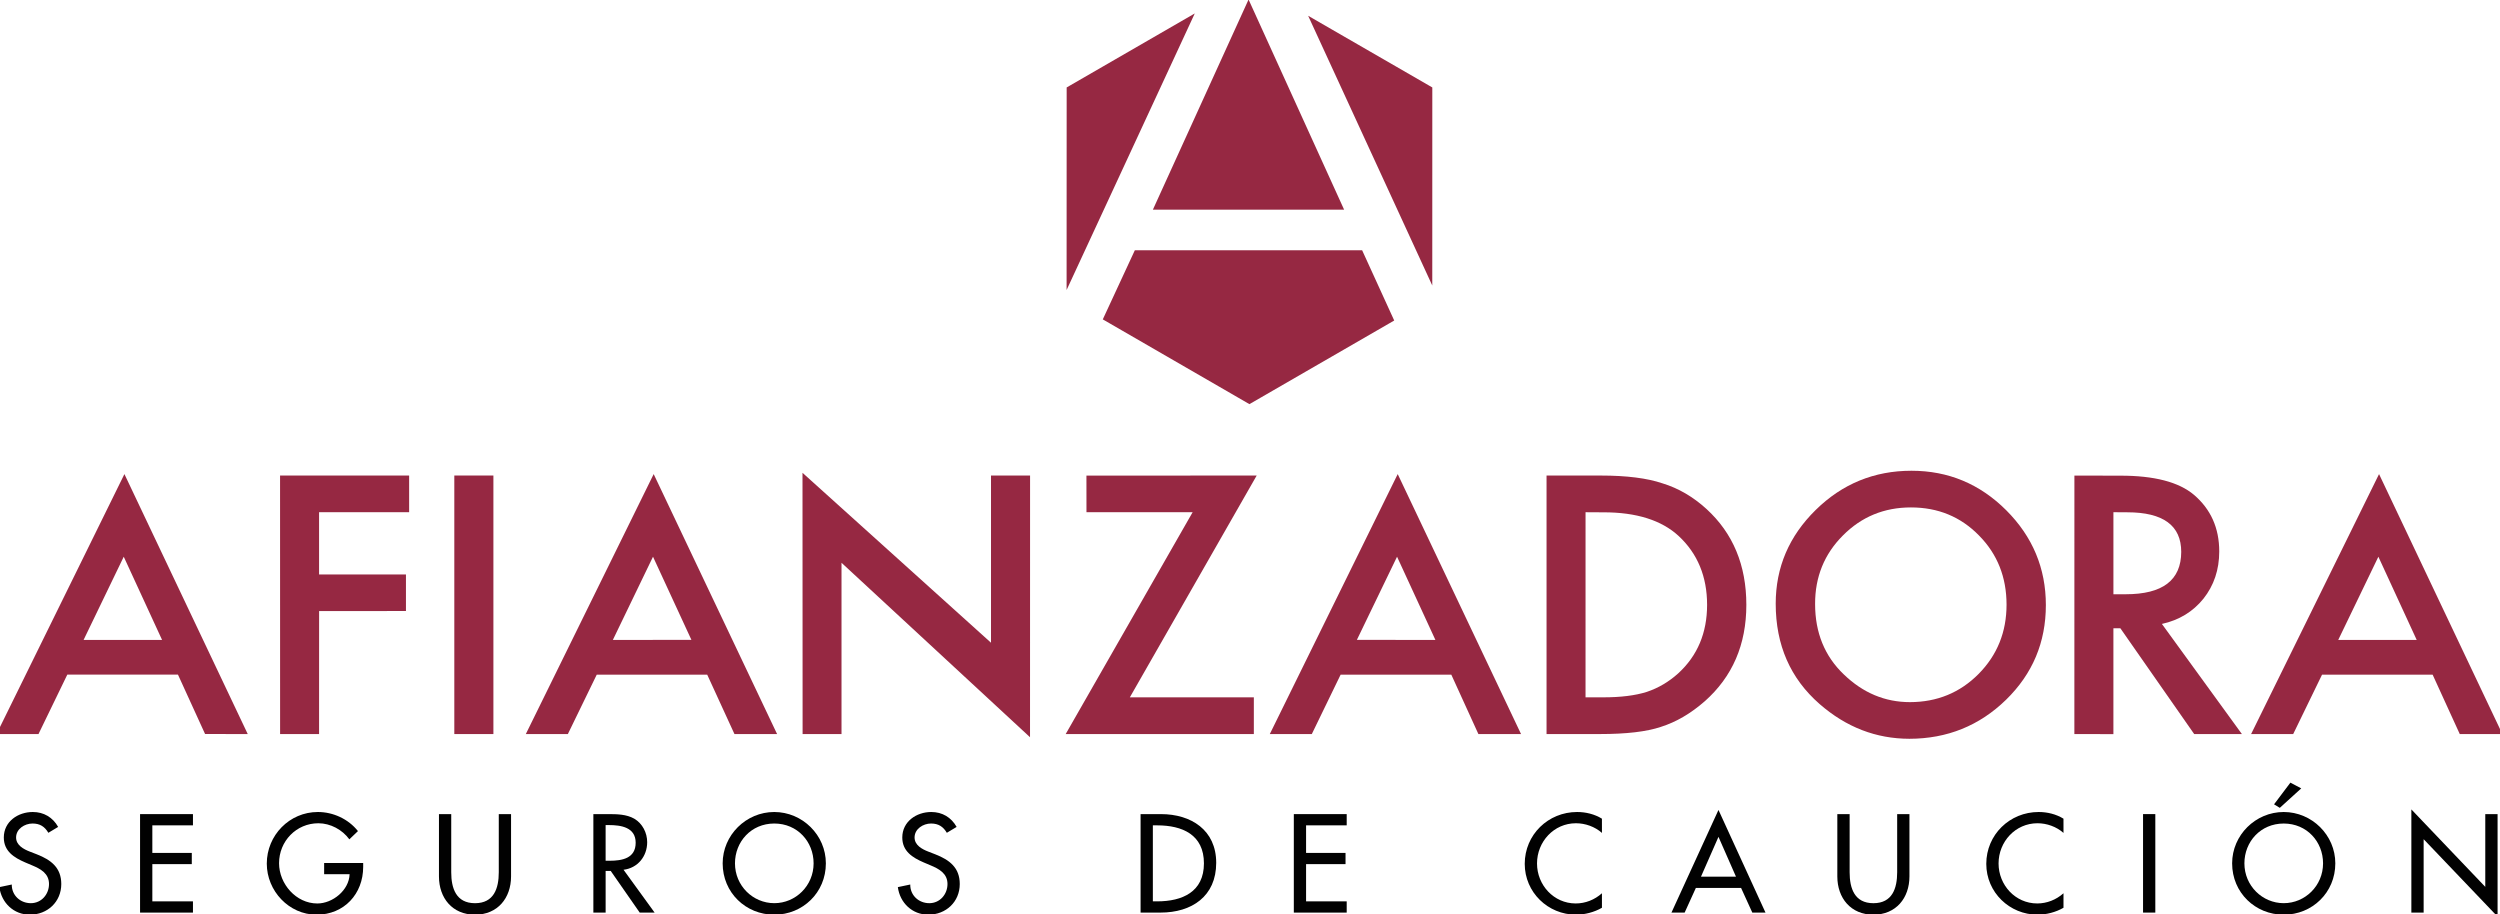
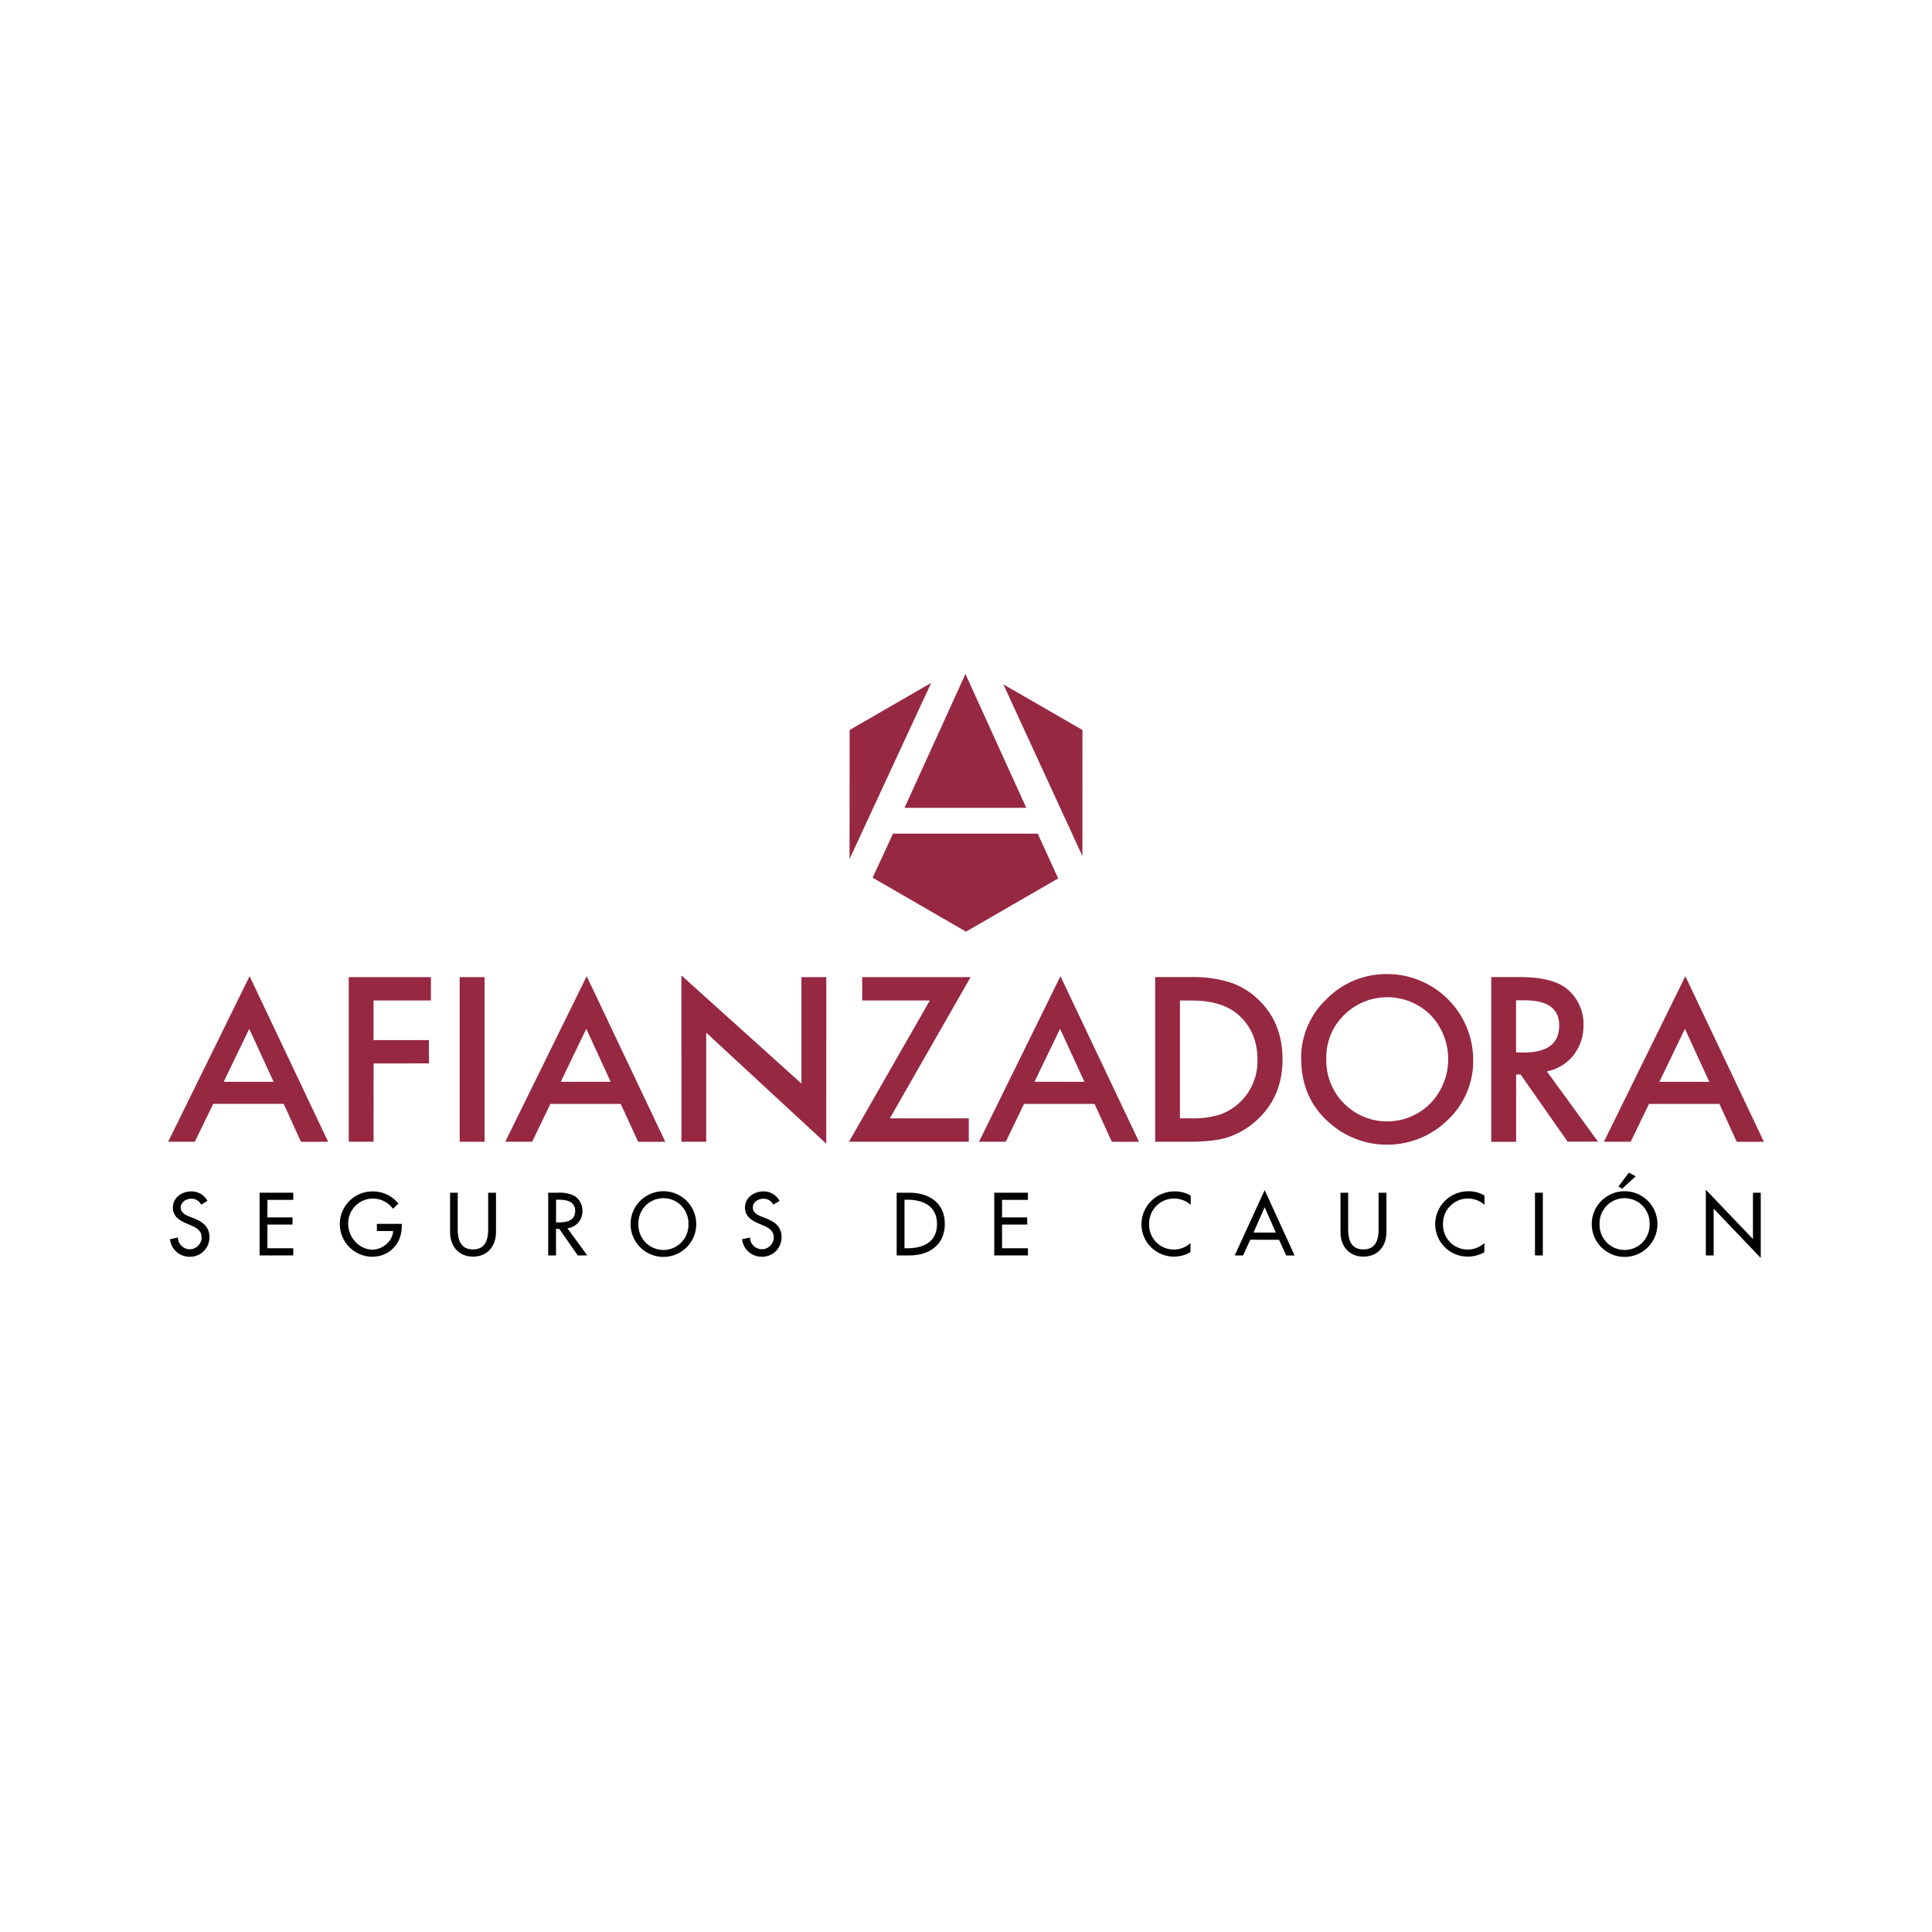
- <svg xmlns="http://www.w3.org/2000/svg" version="1.1" id="Capa_1" x="0px" y="0px" viewBox="0 0 197 72" enable-background="new 0 0 197 72" xml:space="preserve">
-   <g id="XMLID_254_">
-     <polygon id="XMLID_989_" fill="#962842" points="112.866,6.891 103.082,1.243 112.863,22.498  " />
-     <polygon id="XMLID_988_" fill="#962842" points="89.426,19.719 86.9,25.167 98.454,31.846 109.864,25.257 107.335,19.719  " />
-     <polygon id="XMLID_987_" fill="#962842" points="84.053,6.891 84.048,22.853 94.148,1.059  " />
-     <polygon id="XMLID_986_" fill="#962842" points="90.847,16.523 105.917,16.523 98.387,-0.038  " />
-     <path id="XMLID_983_" fill="#962842" d="M14.022,53.157l-8.719,0.004l-2.269,4.681l-3.309,0.003L9.804,37.358l9.719,20.488   l-3.364-0.008L14.022,53.157z M12.771,50.426l-3.02-6.557l-3.164,6.557H12.771z" />
-     <polygon id="XMLID_982_" fill="#962842" points="32.24,40.362 25.143,40.362 25.143,45.266 31.989,45.266 31.989,48.149    25.146,48.151 25.143,57.844 22.072,57.844 22.069,37.473 32.24,37.473  " />
-     <rect id="XMLID_981_" x="35.8" y="37.471" fill="#962842" width="3.08" height="20.373" />
-     <path id="XMLID_978_" fill="#962842" d="M55.729,53.165h-8.707l-2.274,4.678h-3.313L51.51,37.358l9.726,20.488l-3.361-0.003   L55.729,53.165z M54.483,50.422l-3.026-6.553l-3.164,6.557L54.483,50.422z" />
-     <polygon id="XMLID_977_" fill="#962842" points="63.245,57.847 63.237,37.257 78.091,50.647 78.091,37.473 81.17,37.473    81.166,58.094 66.311,44.347 66.311,57.844  " />
-     <polygon id="XMLID_976_" fill="#962842" points="89.031,54.95 98.803,54.95 98.803,57.844 83.976,57.844 93.98,40.362    85.614,40.362 85.611,37.477 99.027,37.473  " />
-     <path id="XMLID_969_" fill="#962842" d="M114.364,53.165h-8.724l-2.269,4.678h-3.31l10.079-20.485l9.719,20.488h-3.361   L114.364,53.165z M113.109,50.426l-3.022-6.557l-3.165,6.553L113.109,50.426z" />
-     <path id="XMLID_965_" fill="#962842" d="M121.868,57.847V37.473h4.276c2.042,0,3.658,0.208,4.852,0.612   c1.275,0.389,2.429,1.071,3.468,2.017c2.1,1.917,3.146,4.439,3.148,7.556c0,3.136-1.093,5.669-3.285,7.608   c-1.098,0.96-2.247,1.632-3.453,2.013c-1.126,0.379-2.721,0.564-4.783,0.564L121.868,57.847z M124.94,54.95h1.385   c1.382,0,2.528-0.139,3.445-0.43c0.91-0.305,1.742-0.796,2.478-1.463c1.511-1.384,2.271-3.183,2.271-5.395   c0-2.228-0.752-4.046-2.247-5.431c-1.341-1.236-3.326-1.868-5.942-1.86l-1.389-0.008L124.94,54.95L124.94,54.95z" />
-     <path id="XMLID_946_" fill="#962842" d="M139.926,47.57c0-2.866,1.054-5.327,3.154-7.388c2.092-2.055,4.605-3.087,7.544-3.087   c2.902,0,5.388,1.038,7.467,3.113c2.078,2.078,3.123,4.57,3.123,7.472c0,2.933-1.045,5.419-3.136,7.46   c-2.1,2.045-4.641,3.073-7.617,3.076c-2.627-0.003-4.984-0.912-7.077-2.739C141.082,53.465,139.926,50.831,139.926,47.57    M143.03,47.6c0,2.25,0.751,4.103,2.265,5.547c1.507,1.452,3.238,2.181,5.212,2.181c2.138-0.004,3.942-0.745,5.409-2.224   c1.47-1.488,2.2-3.308,2.2-5.452c0-2.17-0.723-3.991-2.17-5.454c-1.444-1.478-3.231-2.213-5.364-2.213   c-2.114,0-3.902,0.738-5.363,2.213C143.763,43.654,143.023,45.453,143.03,47.6" />
-     <path id="XMLID_899_" fill="#962842" d="M170.358,49.166l6.304,8.678h-3.76l-5.818-8.337l-0.548,0.003v8.338l-3.076-0.003   l0.003-20.37l3.597,0.008c2.693-0.008,4.639,0.504,5.828,1.513c1.319,1.128,1.988,2.608,1.988,4.461   c0,1.435-0.418,2.679-1.246,3.722C172.803,48.203,171.713,48.867,170.358,49.166 M166.537,46.827h0.973   c2.908,0,4.364-1.108,4.371-3.337c0-2.08-1.422-3.121-4.25-3.121l-1.094-0.007V46.827L166.537,46.827z" />
-     <path id="XMLID_887_" fill="#962842" d="M191.692,53.165h-8.716l-2.272,4.678h-3.317l10.082-20.485l9.719,20.488l-3.359-0.003   L191.692,53.165z M190.436,50.426l-3.02-6.557l-3.163,6.557H190.436z" />
-     <path id="XMLID_884_" fill="#010101" d="M3.811,65.624c-0.288-0.484-0.658-0.731-1.246-0.731c-0.617,0-1.297,0.421-1.297,1.102   c0,0.607,0.597,0.926,1.081,1.111l0.556,0.216c1.102,0.433,1.924,1.039,1.924,2.338c0,1.409-1.091,2.417-2.481,2.417   c-1.256,0-2.234-0.926-2.398-2.172l0.978-0.205c-0.01,0.853,0.669,1.471,1.503,1.471c0.833,0,1.431-0.7,1.431-1.512   c0-0.834-0.67-1.195-1.338-1.472l-0.536-0.227c-0.885-0.381-1.688-0.886-1.688-1.966c0-1.254,1.112-2.008,2.285-2.008   c0.865,0,1.574,0.421,1.997,1.175L3.811,65.624z" />
-     <polygon id="XMLID_843_" fill="#010101" points="11.037,64.152 15.205,64.152 15.205,65.037 12.004,65.037 12.004,67.21    15.113,67.21 15.113,68.093 12.004,68.093 12.004,71.027 15.205,71.027 15.205,71.913 11.037,71.913  " />
-     <path id="XMLID_841_" fill="#010101" d="M28.619,68.002v0.308c0,2.13-1.503,3.767-3.675,3.767s-3.921-1.872-3.921-4.025   c0-2.233,1.79-4.066,4.024-4.066c1.204,0,2.398,0.546,3.16,1.504l-0.679,0.649c-0.556-0.762-1.492-1.266-2.44-1.266   c-1.739,0-3.098,1.41-3.098,3.149c0,1.626,1.338,3.172,3.016,3.172c1.204,0,2.501-1.04,2.543-2.306h-2.007v-0.886L28.619,68.002   L28.619,68.002z" />
-     <path id="XMLID_835_" fill="#010101" d="M35.557,64.152v4.58c0,1.266,0.381,2.44,1.874,2.44c1.492,0,1.873-1.174,1.873-2.44v-4.58   h0.967v4.909c0,1.708-1.061,3.016-2.84,3.016c-1.781,0-2.841-1.308-2.841-3.016v-4.909H35.557z" />
-     <path id="XMLID_717_" fill="#010101" d="M51.584,71.913H50.41l-2.285-3.284h-0.401v3.284h-0.967v-7.761h1.174   c0.69,0,1.431,0.01,2.048,0.36c0.648,0.381,1.019,1.11,1.019,1.853c0,1.109-0.741,2.038-1.863,2.172L51.584,71.913z M47.724,67.827   h0.308c0.988,0,2.059-0.185,2.059-1.42c0-1.216-1.153-1.391-2.11-1.391h-0.258V67.827z" />
-     <path id="XMLID_675_" fill="#010101" d="M65.078,68.032c0,2.305-1.822,4.046-4.066,4.046s-4.066-1.739-4.066-4.046   c0-2.224,1.843-4.046,4.066-4.046C63.236,63.987,65.078,65.809,65.078,68.032 M64.112,68.032c0-1.709-1.276-3.139-3.098-3.139   c-1.822,0-3.098,1.432-3.098,3.139c0,1.77,1.42,3.138,3.098,3.138C62.691,71.172,64.112,69.803,64.112,68.032" />
-     <path id="XMLID_672_" fill="#010101" d="M74.611,65.624c-0.288-0.484-0.659-0.731-1.246-0.731c-0.617,0-1.297,0.421-1.297,1.102   c0,0.607,0.597,0.926,1.081,1.111l0.556,0.216c1.102,0.433,1.924,1.039,1.924,2.338c0,1.409-1.091,2.417-2.481,2.417   c-1.256,0-2.233-0.926-2.398-2.172l0.978-0.205c-0.01,0.853,0.669,1.471,1.503,1.471c0.833,0,1.431-0.7,1.431-1.512   c0-0.834-0.67-1.195-1.338-1.472l-0.536-0.227c-0.885-0.381-1.688-0.886-1.688-1.966c0-1.254,1.112-2.008,2.285-2.008   c0.865,0,1.574,0.421,1.997,1.175L74.611,65.624z" />
-     <path id="XMLID_668_" fill="#010101" d="M89.877,64.152h1.606c2.377,0,4.354,1.255,4.354,3.839c0,2.645-1.935,3.921-4.385,3.921   h-1.574V64.152z M90.845,71.027h0.34c1.977,0,3.685-0.741,3.685-2.994c0-2.265-1.708-2.995-3.685-2.995h-0.34V71.027z" />
-     <polygon id="XMLID_667_" fill="#010101" points="101.953,64.152 106.12,64.152 106.12,65.037 102.919,65.037 102.919,67.21    106.028,67.21 106.028,68.093 102.919,68.093 102.919,71.027 106.12,71.027 106.12,71.913 101.953,71.913  " />
-     <path id="XMLID_666_" fill="#010101" d="M126.233,65.634c-0.555-0.494-1.317-0.762-2.048-0.762c-1.74,0-3.068,1.452-3.068,3.17   c0,1.698,1.319,3.15,3.048,3.15c0.762,0,1.492-0.288,2.068-0.803v1.142c-0.597,0.35-1.359,0.546-2.038,0.546   c-2.213,0-4.046-1.76-4.046-4.005c0-2.294,1.842-4.086,4.127-4.086c0.678,0,1.369,0.165,1.956,0.526L126.233,65.634L126.233,65.634   z" />
-     <path id="XMLID_662_" fill="#010101" d="M133.635,69.967l-0.885,1.945h-1.039l3.705-8.089l3.705,8.089h-1.039l-0.886-1.945H133.635   z M135.416,65.943l-1.379,3.139h2.759L135.416,65.943z" />
-     <path id="XMLID_661_" fill="#010101" d="M145.751,64.152v4.58c0,1.266,0.381,2.44,1.874,2.44c1.492,0,1.872-1.174,1.872-2.44v-4.58   h0.967v4.909c0,1.708-1.061,3.016-2.841,3.016c-1.781,0-2.842-1.308-2.842-3.016v-4.909H145.751z" />
-     <path id="XMLID_641_" fill="#010101" d="M162.603,65.634c-0.556-0.494-1.318-0.762-2.049-0.762c-1.74,0-3.067,1.452-3.067,3.17   c0,1.698,1.317,3.15,3.047,3.15c0.762,0,1.492-0.288,2.069-0.803v1.142c-0.598,0.35-1.36,0.546-2.038,0.546   c-2.213,0-4.046-1.76-4.046-4.005c0-2.294,1.843-4.086,4.127-4.086c0.678,0,1.368,0.165,1.956,0.526L162.603,65.634L162.603,65.634   z" />
-     <rect id="XMLID_629_" x="168.872" y="64.151" fill="#010101" width="0.967" height="7.761" />
-     <path id="XMLID_264_" fill="#010101" d="M184.023,68.032c0,2.305-1.822,4.046-4.066,4.046c-2.243,0-4.065-1.739-4.065-4.046   c0-2.224,1.842-4.046,4.065-4.046C182.182,63.988,184.023,65.809,184.023,68.032 M183.057,68.032c0-1.708-1.277-3.138-3.1-3.138   c-1.822,0-3.098,1.432-3.098,3.138c0,1.77,1.42,3.138,3.098,3.138C181.636,71.172,183.057,69.803,183.057,68.032 M181.337,62.124   l-1.688,1.534l-0.454-0.277l1.288-1.709L181.337,62.124z" />
-     <polygon id="XMLID_261_" fill="#010101" points="190.015,63.781 195.84,69.885 195.84,64.152 196.809,64.152 196.809,72.23    190.983,66.128 190.983,71.913 190.015,71.913  " />
+ <svg xmlns="http://www.w3.org/2000/svg" id="Capa_1" data-name="Capa 1" viewBox="0 0 634.73 634.73">
+   <defs>
+     <style>.cls-1{fill:#962842;}.cls-2{fill:#010101;}</style>
+   </defs>
+   <g id="_Grupo_" data-name="&lt;Grupo&gt;">
+     <g id="_Grupo_2" data-name="&lt;Grupo&gt;">
+       <polygon id="_Trazado_" data-name="&lt;Trazado&gt;" class="cls-1" points="355.62 239.83 329.64 224.84 355.61 281.26 355.62 239.83" />
+       <polygon id="_Trazado_2" data-name="&lt;Trazado&gt;" class="cls-1" points="293.39 273.89 286.69 288.35 317.36 306.08 347.65 288.59 340.94 273.89 293.39 273.89" />
+       <polygon id="_Trazado_3" data-name="&lt;Trazado&gt;" class="cls-1" points="279.13 239.83 279.11 282.21 305.93 224.35 279.13 239.83" />
+       <polygon id="_Trazado_4" data-name="&lt;Trazado&gt;" class="cls-1" points="297.16 265.4 337.17 265.4 317.18 221.43 297.16 265.4" />
+       <path id="_Trazado_compuesto_" data-name="&lt;Trazado compuesto&gt;" class="cls-1" d="M93.21,362.66H70.06L64,375.1H55.25L82,320.72l25.8,54.39-8.93,0Zm-3.32-7.25-8-17.41-8.4,17.41Z" />
+       <polygon id="_Trazado_5" data-name="&lt;Trazado&gt;" class="cls-1" points="141.57 328.69 122.73 328.69 122.73 341.71 140.91 341.71 140.91 349.36 122.74 349.37 122.73 375.1 114.58 375.1 114.57 321.02 141.57 321.02 141.57 328.69" />
+       <rect id="_Trazado_6" data-name="&lt;Trazado&gt;" class="cls-1" x="151.02" y="321.02" width="8.18" height="54.09" />
+       <path id="_Trazado_compuesto_2" data-name="&lt;Trazado compuesto&gt;" class="cls-1" d="M203.93,362.68H180.82l-6,12.42H166l26.75-54.38,25.82,54.39h-8.92Zm-3.31-7.28-8-17.4-8.4,17.41Z" />
+       <polygon id="_Trazado_7" data-name="&lt;Trazado&gt;" class="cls-1" points="223.88 375.11 223.86 320.45 263.3 355.99 263.3 321.02 271.47 321.02 271.46 375.76 232.02 339.27 232.02 375.1 223.88 375.11" />
+       <polygon id="_Trazado_8" data-name="&lt;Trazado&gt;" class="cls-1" points="292.34 367.42 318.28 367.42 318.28 375.1 278.92 375.1 305.48 328.69 283.27 328.69 283.26 321.03 318.88 321.02 292.34 367.42" />
+       <path id="_Trazado_compuesto_3" data-name="&lt;Trazado compuesto&gt;" class="cls-1" d="M359.6,362.68H336.43l-6,12.42h-8.79l26.76-54.38,25.8,54.39h-8.92Zm-3.33-7.27-8-17.41-8.4,17.4Z" />
+       <path id="_Trazado_compuesto_4" data-name="&lt;Trazado compuesto&gt;" class="cls-1" d="M379.52,375.11V321h11.35a41.39,41.39,0,0,1,12.88,1.63A24.06,24.06,0,0,1,413,328q8.36,7.63,8.36,20.06t-8.72,20.2a25.74,25.74,0,0,1-9.17,5.34q-4.48,1.51-12.7,1.5Zm8.16-7.69h3.68a30.72,30.72,0,0,0,9.15-1.14,18.56,18.56,0,0,0,12.61-18.21c0-5.92-2-10.74-6-14.42-3.56-3.28-8.83-5-15.78-4.94l-3.69,0v38.73Z" />
+       <path id="_Trazado_compuesto_5" data-name="&lt;Trazado compuesto&gt;" class="cls-1" d="M427.46,347.82a26.52,26.52,0,0,1,8.37-19.61,27.56,27.56,0,0,1,20-8.19A28.26,28.26,0,0,1,484,348.12a26.62,26.62,0,0,1-8.33,19.8,28.53,28.53,0,0,1-39,.89q-9.16-8-9.18-21m8.24.08a20,20,0,0,0,34.21,14.61,21,21,0,0,0,.08-29,20.19,20.19,0,0,0-28.48,0,19.43,19.43,0,0,0-5.81,14.34" />
+       <path id="_Trazado_compuesto_6" data-name="&lt;Trazado compuesto&gt;" class="cls-1" d="M508.25,352.06l16.74,23H515L499.56,353H498.1v22.13h-8.17V321l9.55,0c7.15,0,12.32,1.34,15.47,4a14.81,14.81,0,0,1,5.28,11.84,15.43,15.43,0,0,1-3.31,9.88,14.94,14.94,0,0,1-8.69,5.28m-10.15-6.21h2.58c7.72,0,11.59-2.94,11.6-8.86,0-5.52-3.77-8.29-11.28-8.29l-2.9,0v17.16Z" />
+       <path id="_Trazado_compuesto_7" data-name="&lt;Trazado compuesto&gt;" class="cls-1" d="M564.89,362.68H541.75l-6,12.42h-8.81l26.76-54.38,25.8,54.39h-8.92Zm-3.33-7.27-8-17.41-8.4,17.41Z" />
+       <path id="_Trazado_9" data-name="&lt;Trazado&gt;" class="cls-2" d="M66.1,395.76a3.53,3.53,0,0,0-3.31-1.94c-1.64,0-3.44,1.12-3.44,2.92,0,1.61,1.59,2.46,2.87,2.95l1.48.57c2.92,1.15,5.11,2.76,5.11,6.21a6.35,6.35,0,0,1-6.59,6.42,6.42,6.42,0,0,1-6.37-5.77l2.6-.54a3.89,3.89,0,1,0,7.79-.11c0-2.21-1.78-3.17-3.55-3.91l-1.42-.6c-2.35-1-4.48-2.35-4.48-5.22,0-3.33,3-5.33,6.07-5.33a5.87,5.87,0,0,1,5.3,3.12Z" />
+       <polygon id="_Trazado_10" data-name="&lt;Trazado&gt;" class="cls-2" points="85.28 391.85 96.35 391.85 96.35 394.2 87.85 394.2 87.85 399.96 96.1 399.96 96.1 402.31 87.85 402.31 87.85 410.1 96.35 410.1 96.35 412.45 85.28 412.45 85.28 391.85" />
+       <path id="_Trazado_11" data-name="&lt;Trazado&gt;" class="cls-2" d="M132,402.07v.82c0,5.65-4,10-9.76,10a10.74,10.74,0,0,1,.27-21.48,10.8,10.8,0,0,1,8.39,4l-1.8,1.72a8.12,8.12,0,0,0-14.7,5c0,4.32,3.55,8.42,8,8.42,3.2,0,6.64-2.76,6.75-6.12h-5.33v-2.35H132Z" />
+       <path id="_Trazado_12" data-name="&lt;Trazado&gt;" class="cls-2" d="M150.38,391.85V404c0,3.36,1,6.48,5,6.48s5-3.12,5-6.48V391.85h2.57v13c0,4.54-2.82,8-7.54,8s-7.54-3.47-7.54-8v-13Z" />
+       <path id="_Trazado_compuesto_8" data-name="&lt;Trazado compuesto&gt;" class="cls-2" d="M192.93,412.45h-3.12l-6.07-8.72h-1.07v8.72h-2.57v-20.6h3.12a10.89,10.89,0,0,1,5.44,1,5.7,5.7,0,0,1,2.7,4.92,5.61,5.61,0,0,1-4.94,5.77ZM182.68,401.6h.82c2.62,0,5.47-.49,5.47-3.77s-3.06-3.69-5.6-3.69h-.68Z" />
+       <path id="_Trazado_compuesto_9" data-name="&lt;Trazado compuesto&gt;" class="cls-2" d="M228.75,402.15a10.79,10.79,0,0,1-21.59,0,10.79,10.79,0,0,1,21.59,0m-2.57,0a8.23,8.23,0,1,0-16.45,0,8.23,8.23,0,1,0,16.45,0" />
+       <path id="_Trazado_13" data-name="&lt;Trazado&gt;" class="cls-2" d="M254.06,395.76a3.53,3.53,0,0,0-3.31-1.94c-1.64,0-3.44,1.12-3.44,2.92,0,1.61,1.59,2.46,2.87,2.95l1.48.57c2.92,1.15,5.11,2.76,5.11,6.21a6.35,6.35,0,0,1-6.59,6.42,6.42,6.42,0,0,1-6.37-5.77l2.6-.54a3.89,3.89,0,1,0,7.79-.11c0-2.21-1.78-3.17-3.55-3.91l-1.42-.6c-2.35-1-4.48-2.35-4.48-5.22,0-3.33,3-5.33,6.07-5.33a5.87,5.87,0,0,1,5.3,3.12Z" />
+       <path id="_Trazado_compuesto_10" data-name="&lt;Trazado compuesto&gt;" class="cls-2" d="M294.59,391.85h4.26c6.31,0,11.56,3.33,11.56,10.19,0,7-5.14,10.41-11.64,10.41h-4.18Zm2.57,18.25h.9c5.25,0,9.78-2,9.78-7.95s-4.54-8-9.78-8h-.9Z" />
+       <polygon id="_Trazado_14" data-name="&lt;Trazado&gt;" class="cls-2" points="326.65 391.85 337.71 391.85 337.71 394.2 329.21 394.2 329.21 399.96 337.47 399.96 337.47 402.31 329.21 402.31 329.21 410.1 337.71 410.1 337.71 412.45 326.65 412.45 326.65 391.85" />
+       <path id="_Trazado_15" data-name="&lt;Trazado&gt;" class="cls-2" d="M391.11,395.78a8.19,8.19,0,0,0-13.58,6.39,8.11,8.11,0,0,0,13.58,6.23v3a11.14,11.14,0,0,1-5.41,1.45A10.67,10.67,0,0,1,375,402.26a10.83,10.83,0,0,1,11-10.85,9.92,9.92,0,0,1,5.19,1.4v3Z" />
+       <path id="_Trazado_compuesto_11" data-name="&lt;Trazado compuesto&gt;" class="cls-2" d="M410.76,407.29l-2.35,5.16h-2.76L415.49,391l9.84,21.48h-2.76l-2.35-5.16Zm4.73-10.68-3.66,8.33h7.32Z" />
+       <path id="_Trazado_16" data-name="&lt;Trazado&gt;" class="cls-2" d="M442.92,391.85V404c0,3.36,1,6.48,5,6.48s5-3.12,5-6.48V391.85h2.57v13c0,4.54-2.82,8-7.54,8s-7.55-3.47-7.55-8v-13Z" />
+       <path id="_Trazado_17" data-name="&lt;Trazado&gt;" class="cls-2" d="M487.66,395.78a8.19,8.19,0,0,0-13.58,6.39,8.11,8.11,0,0,0,13.58,6.23v3a11.16,11.16,0,0,1-5.41,1.45,10.67,10.67,0,0,1-10.74-10.63,10.83,10.83,0,0,1,11-10.85,9.93,9.93,0,0,1,5.19,1.4v3Z" />
+       <rect id="_Trazado_18" data-name="&lt;Trazado&gt;" class="cls-2" x="504.3" y="391.85" width="2.57" height="20.6" />
+       <path id="_Trazado_compuesto_12" data-name="&lt;Trazado compuesto&gt;" class="cls-2" d="M544.53,402.15a10.79,10.79,0,0,1-21.59,0,10.79,10.79,0,0,1,21.59,0m-2.57,0a8.23,8.23,0,1,0-16.45,0,8.23,8.23,0,1,0,16.45,0m-4.57-15.68-4.48,4.07-1.2-.74,3.42-4.54Z" />
+       <polygon id="_Trazado_19" data-name="&lt;Trazado&gt;" class="cls-2" points="560.43 390.86 575.9 407.07 575.9 391.85 578.47 391.85 578.47 413.29 563 397.09 563 412.45 560.43 412.45 560.43 390.86" />
+     </g>
  </g>
</svg>
